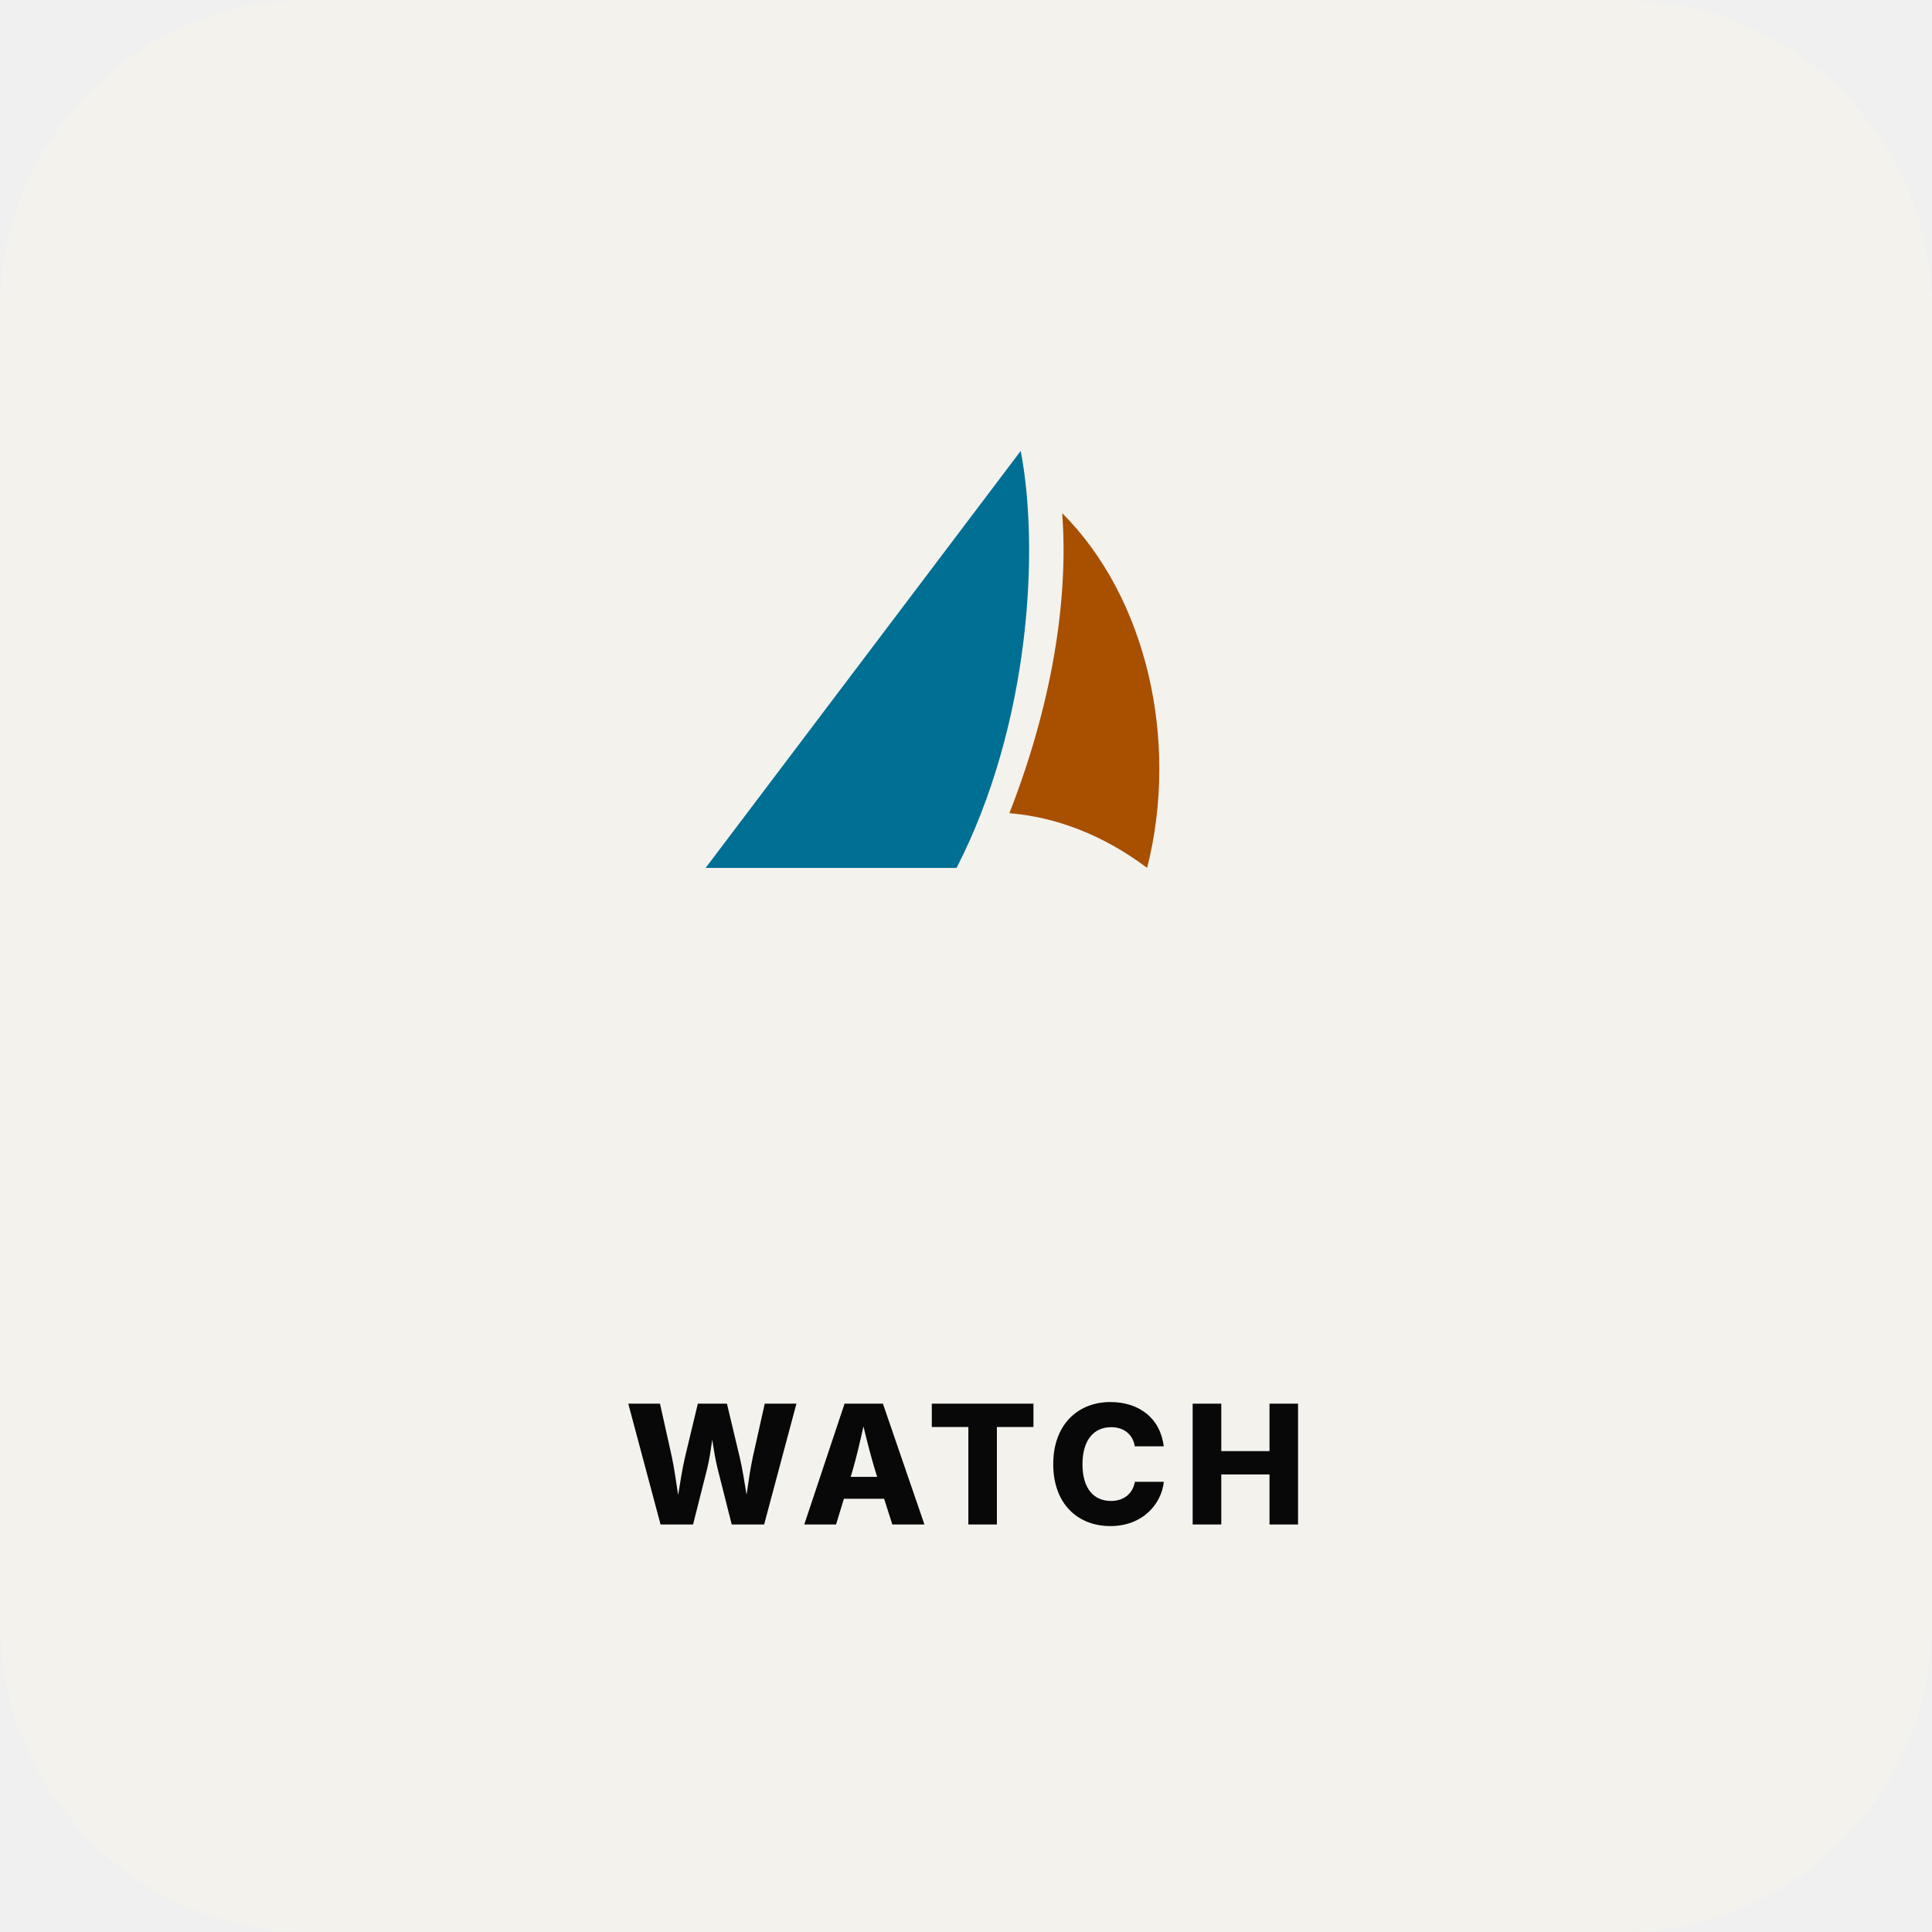
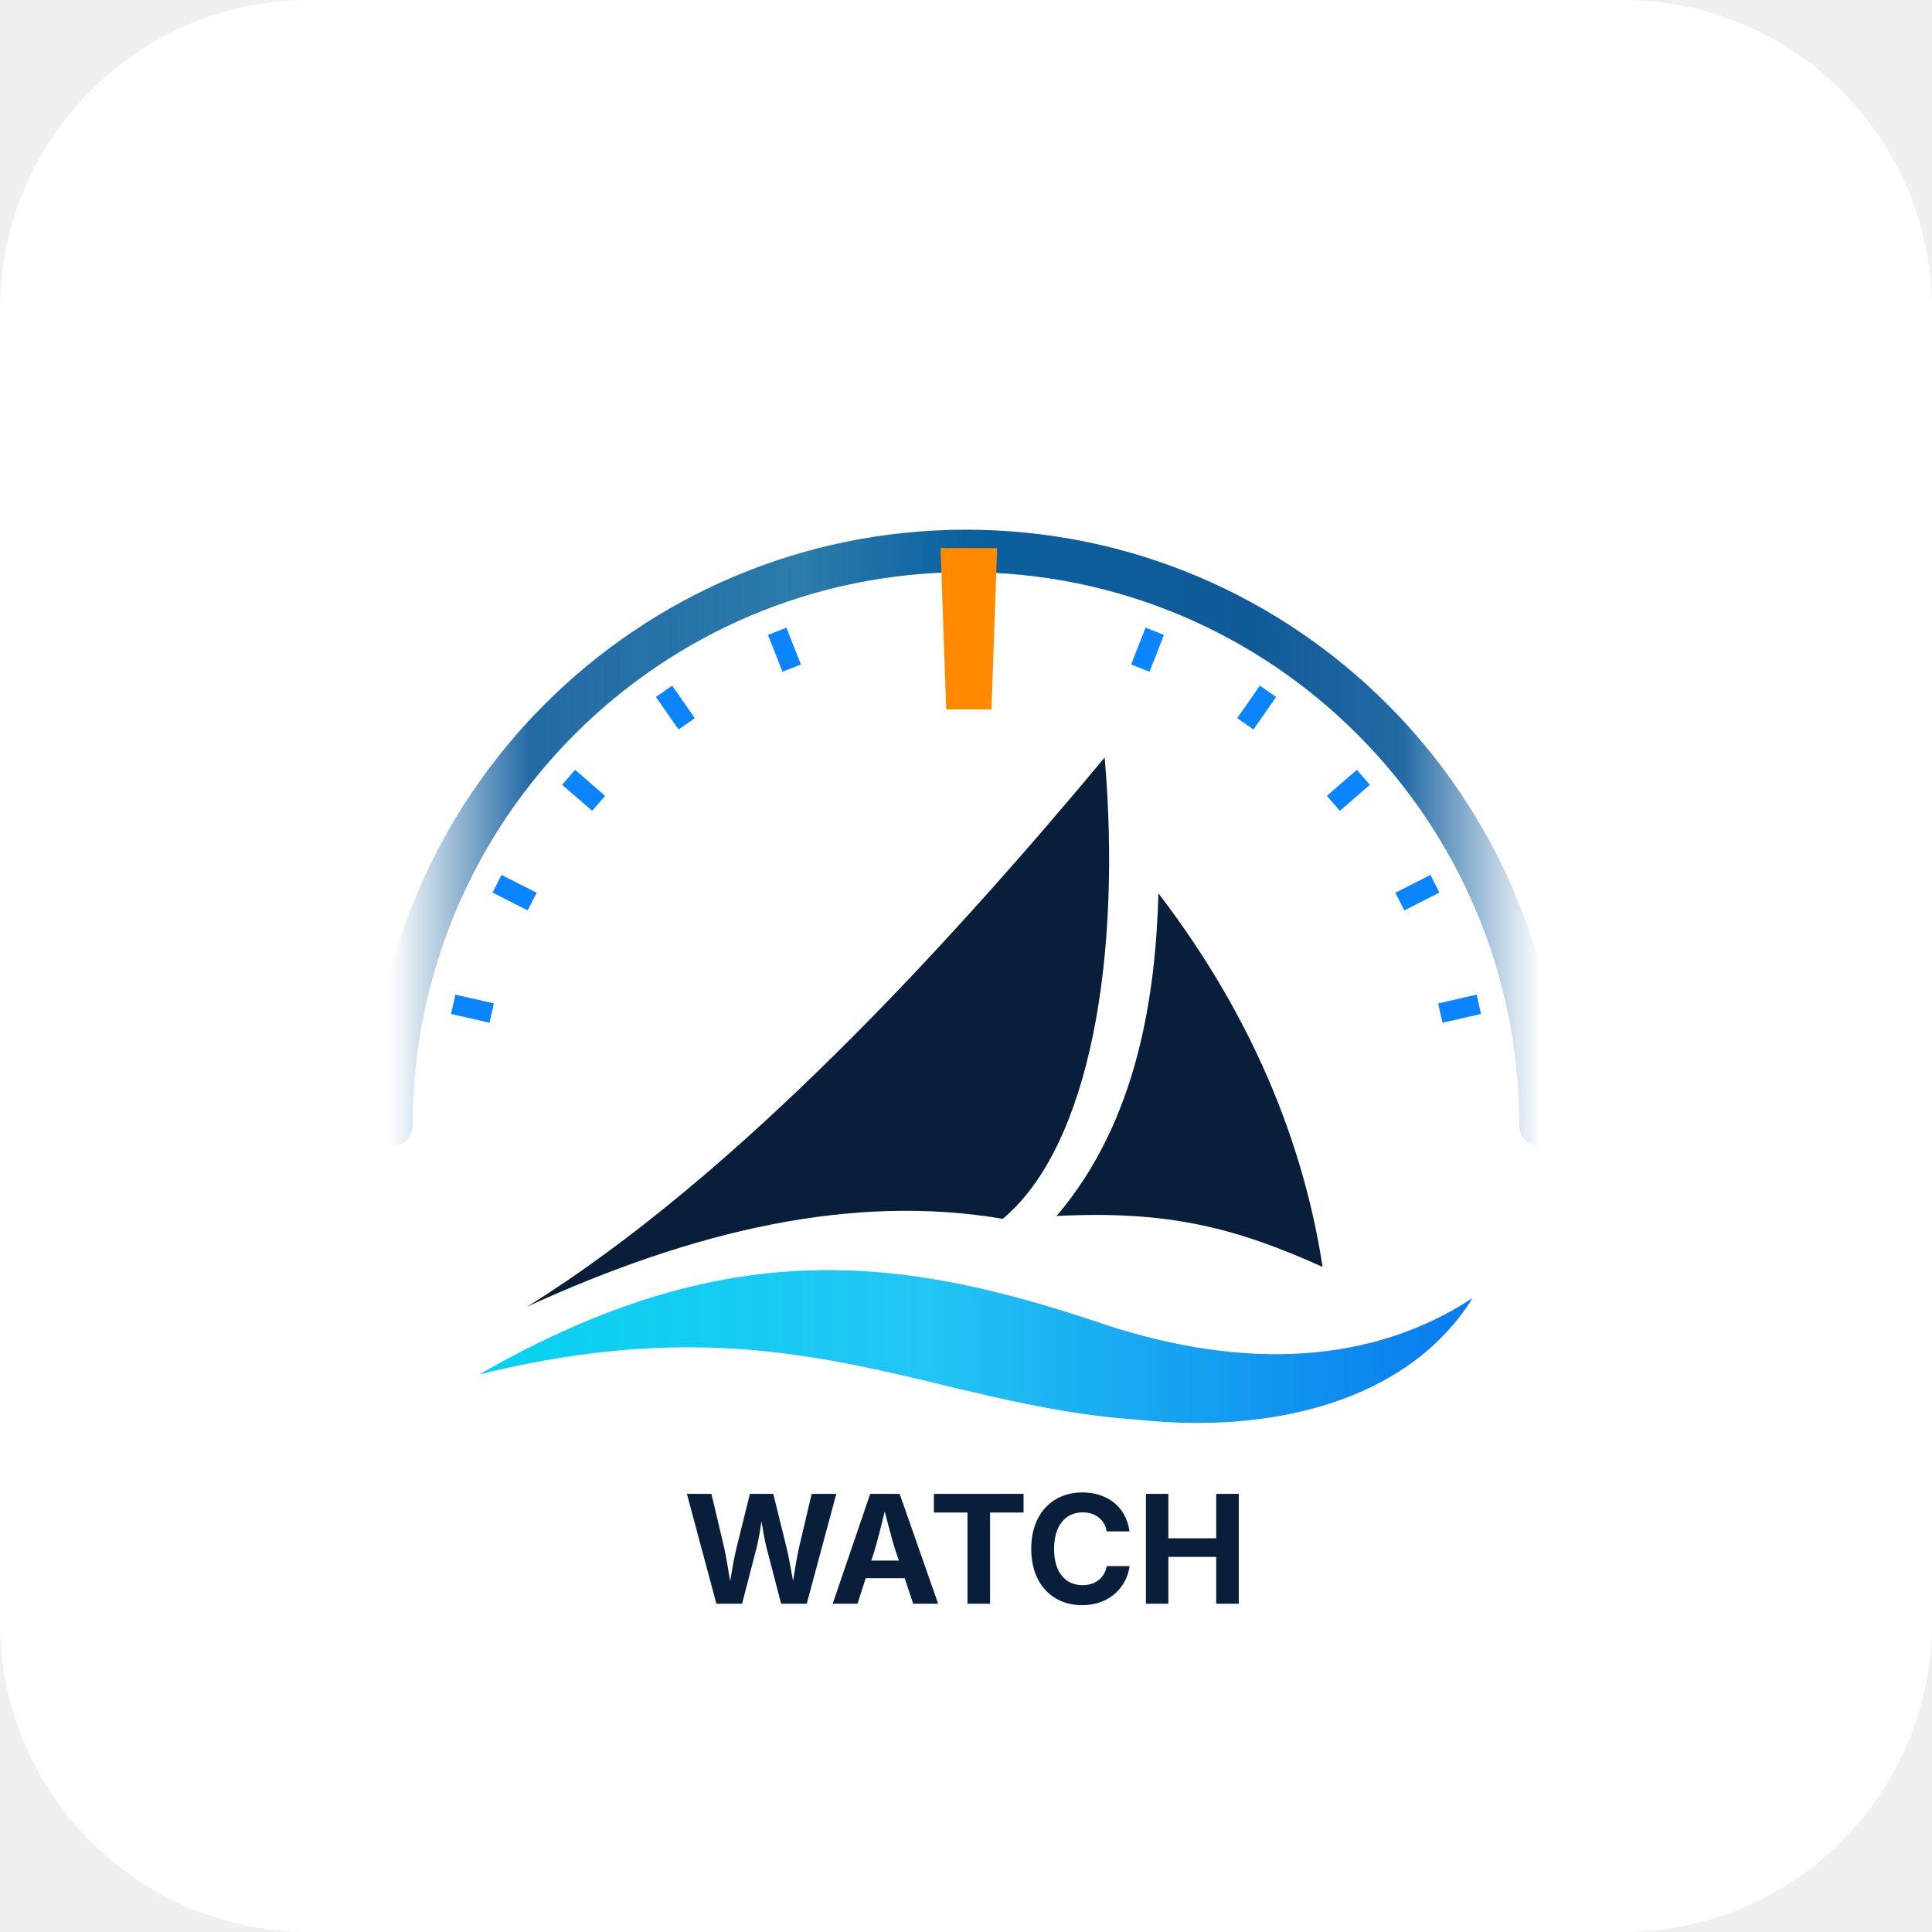
- <svg xmlns="http://www.w3.org/2000/svg" width="1024" height="1024" viewBox="0 0 1024 1024" fill="none">
-   <rect width="1024" height="1024" rx="164" fill="#F3F2ED" />
-   <g transform="translate(332 166)">
-     <path fill="#006F94" d="M42 294 209 73c10 52 5 145-34 221H42Z" />
-     <path fill="#A84F00" d="M231 106c45 45 62 121 45 188-24-18-49-27-73-29 25-64 31-119 28-159Z" />
+ <svg xmlns="http://www.w3.org/2000/svg" width="1024" height="1024" viewBox="0 0 1024 1024">
+   <rect width="1024" height="1024" rx="164" fill="#FFFFFF" />
+   <g transform="translate(128 115) scale(1.5)">
+     <defs>
+       <linearGradient id="arcLight" x1="0" y1="0" x2="1" y2="0" objectBoundingBox="true">
+         <stop offset="0" stop-color="#0B5A9B" stop-opacity="0" />
+         <stop offset=".12" stop-color="#0B5A9B" stop-opacity=".90" />
+         <stop offset=".36" stop-color="#2B7CAC" />
+         <stop offset=".5" stop-color="#0B609F" />
+         <stop offset=".75" stop-color="#105A98" />
+         <stop offset=".88" stop-color="#0B5A9B" stop-opacity=".90" />
+         <stop offset="1" stop-color="#0B5A9B" stop-opacity="0" />
+       </linearGradient>
+       <linearGradient id="arcDark" x1="0" y1="0" x2="1" y2="0" objectBoundingBox="true">
+         <stop offset="0" stop-color="#C9EAFE" stop-opacity="0" />
+         <stop offset=".15" stop-color="#8DBFE5" stop-opacity=".95" />
+         <stop offset=".47" stop-color="#E6F4FC" />
+         <stop offset=".7" stop-color="#8FC2E8" />
+         <stop offset=".86" stop-color="#B2DDF9" stop-opacity=".95" />
+         <stop offset="1" stop-color="#B2DDF9" stop-opacity="0" />
+       </linearGradient>
+       <linearGradient id="logoWave" x1="0" y1="0" x2="1" y2="0" objectBoundingBox="true">
+         <stop offset="0" stop-color="#07D3F0" />
+         <stop offset=".45" stop-color="#22C5F4" />
+         <stop offset="1" stop-color="#087AEE" />
+       </linearGradient>
+       <linearGradient id="outerBlue" x1="0" y1="0" x2="0" y2="1" objectBoundingBox="true">
+         <stop offset="0" stop-color="#0A84FF" />
+         <stop offset="1" stop-color="#1164DB" />
+       </linearGradient>
+       <linearGradient id="deepWave" x1="0" y1="0" x2="0" y2="1" objectBoundingBox="true">
+         <stop offset="0" stop-color="#1056B3" />
+         <stop offset="1" stop-color="#081E3A" />
+       </linearGradient>
+       <linearGradient id="orangeWave" x1="0" y1="0" x2="1" y2="0" objectBoundingBox="true">
+         <stop offset="0" stop-color="#FF8A00" />
+         <stop offset="1" stop-color="#FF9700" />
+       </linearGradient>
+     </defs>
+     <g transform="translate(0 30)">
+       <g id="symbol">
+         <path d="M53 291 A203 203 0 0 1 459 291" stroke="url(#arcLight)" stroke-width="15" stroke-linecap="round" fill="none" />
+         <line x1="88.4" y1="251.3" x2="74.8" y2="248.2" stroke="#0A84FF" stroke-width="7" />
+         <line x1="102.7" y1="211.9" x2="90.3" y2="205.6" stroke="#0A84FF" stroke-width="7" />
+         <line x1="126.2" y1="177.2" x2="115.6" y2="168.0" stroke="#0A84FF" stroke-width="7" />
+         <line x1="157.3" y1="149.1" x2="149.3" y2="137.6" stroke="#0A84FF" stroke-width="7" />
+         <line x1="194.4" y1="129.4" x2="189.3" y2="116.4" stroke="#0A84FF" stroke-width="7" />
+         <line x1="317.6" y1="129.4" x2="322.7" y2="116.4" stroke="#0A84FF" stroke-width="7" />
+         <line x1="354.7" y1="149.1" x2="362.7" y2="137.6" stroke="#0A84FF" stroke-width="7" />
+         <line x1="385.8" y1="177.2" x2="396.4" y2="168.0" stroke="#0A84FF" stroke-width="7" />
+         <line x1="409.3" y1="211.9" x2="421.7" y2="205.6" stroke="#0A84FF" stroke-width="7" />
+         <line x1="423.6" y1="251.3" x2="437.2" y2="248.2" stroke="#0A84FF" stroke-width="7" />
+         <path d="M247 87 H267 L265 144 H249Z" fill="#FF8A00" />
+         <path d="M101 355 C175 309 250 227 305 161 C311 231 300 298 269 324 C216 315 160 328 101 355Z" fill="#081E3A" />
+         <path d="M324 209 C360 256 376 302 382 341 C351 327 327 321 288 323 C317 289 323 244 324 209Z" fill="#081E3A" />
+         <path d="M84 379 C171 329 233 337 304 361 C355 378 400 375 435 352 C412 389 363 400 317 395 C242 390 193 352 84 379Z" fill="url(#logoWave)" />
+       </g>
+     </g>
  </g>
-   <text x="512" y="808" fill="#080808" font-family="Inter, Arial, sans-serif" font-size="88" font-weight="800" letter-spacing="7" text-anchor="middle">WATCH</text>
+   <text x="512" y="850" text-anchor="middle" fill="#081E3A" font-family="Inter, Arial, sans-serif" font-weight="700" font-size="80">WATCH</text>
</svg>
